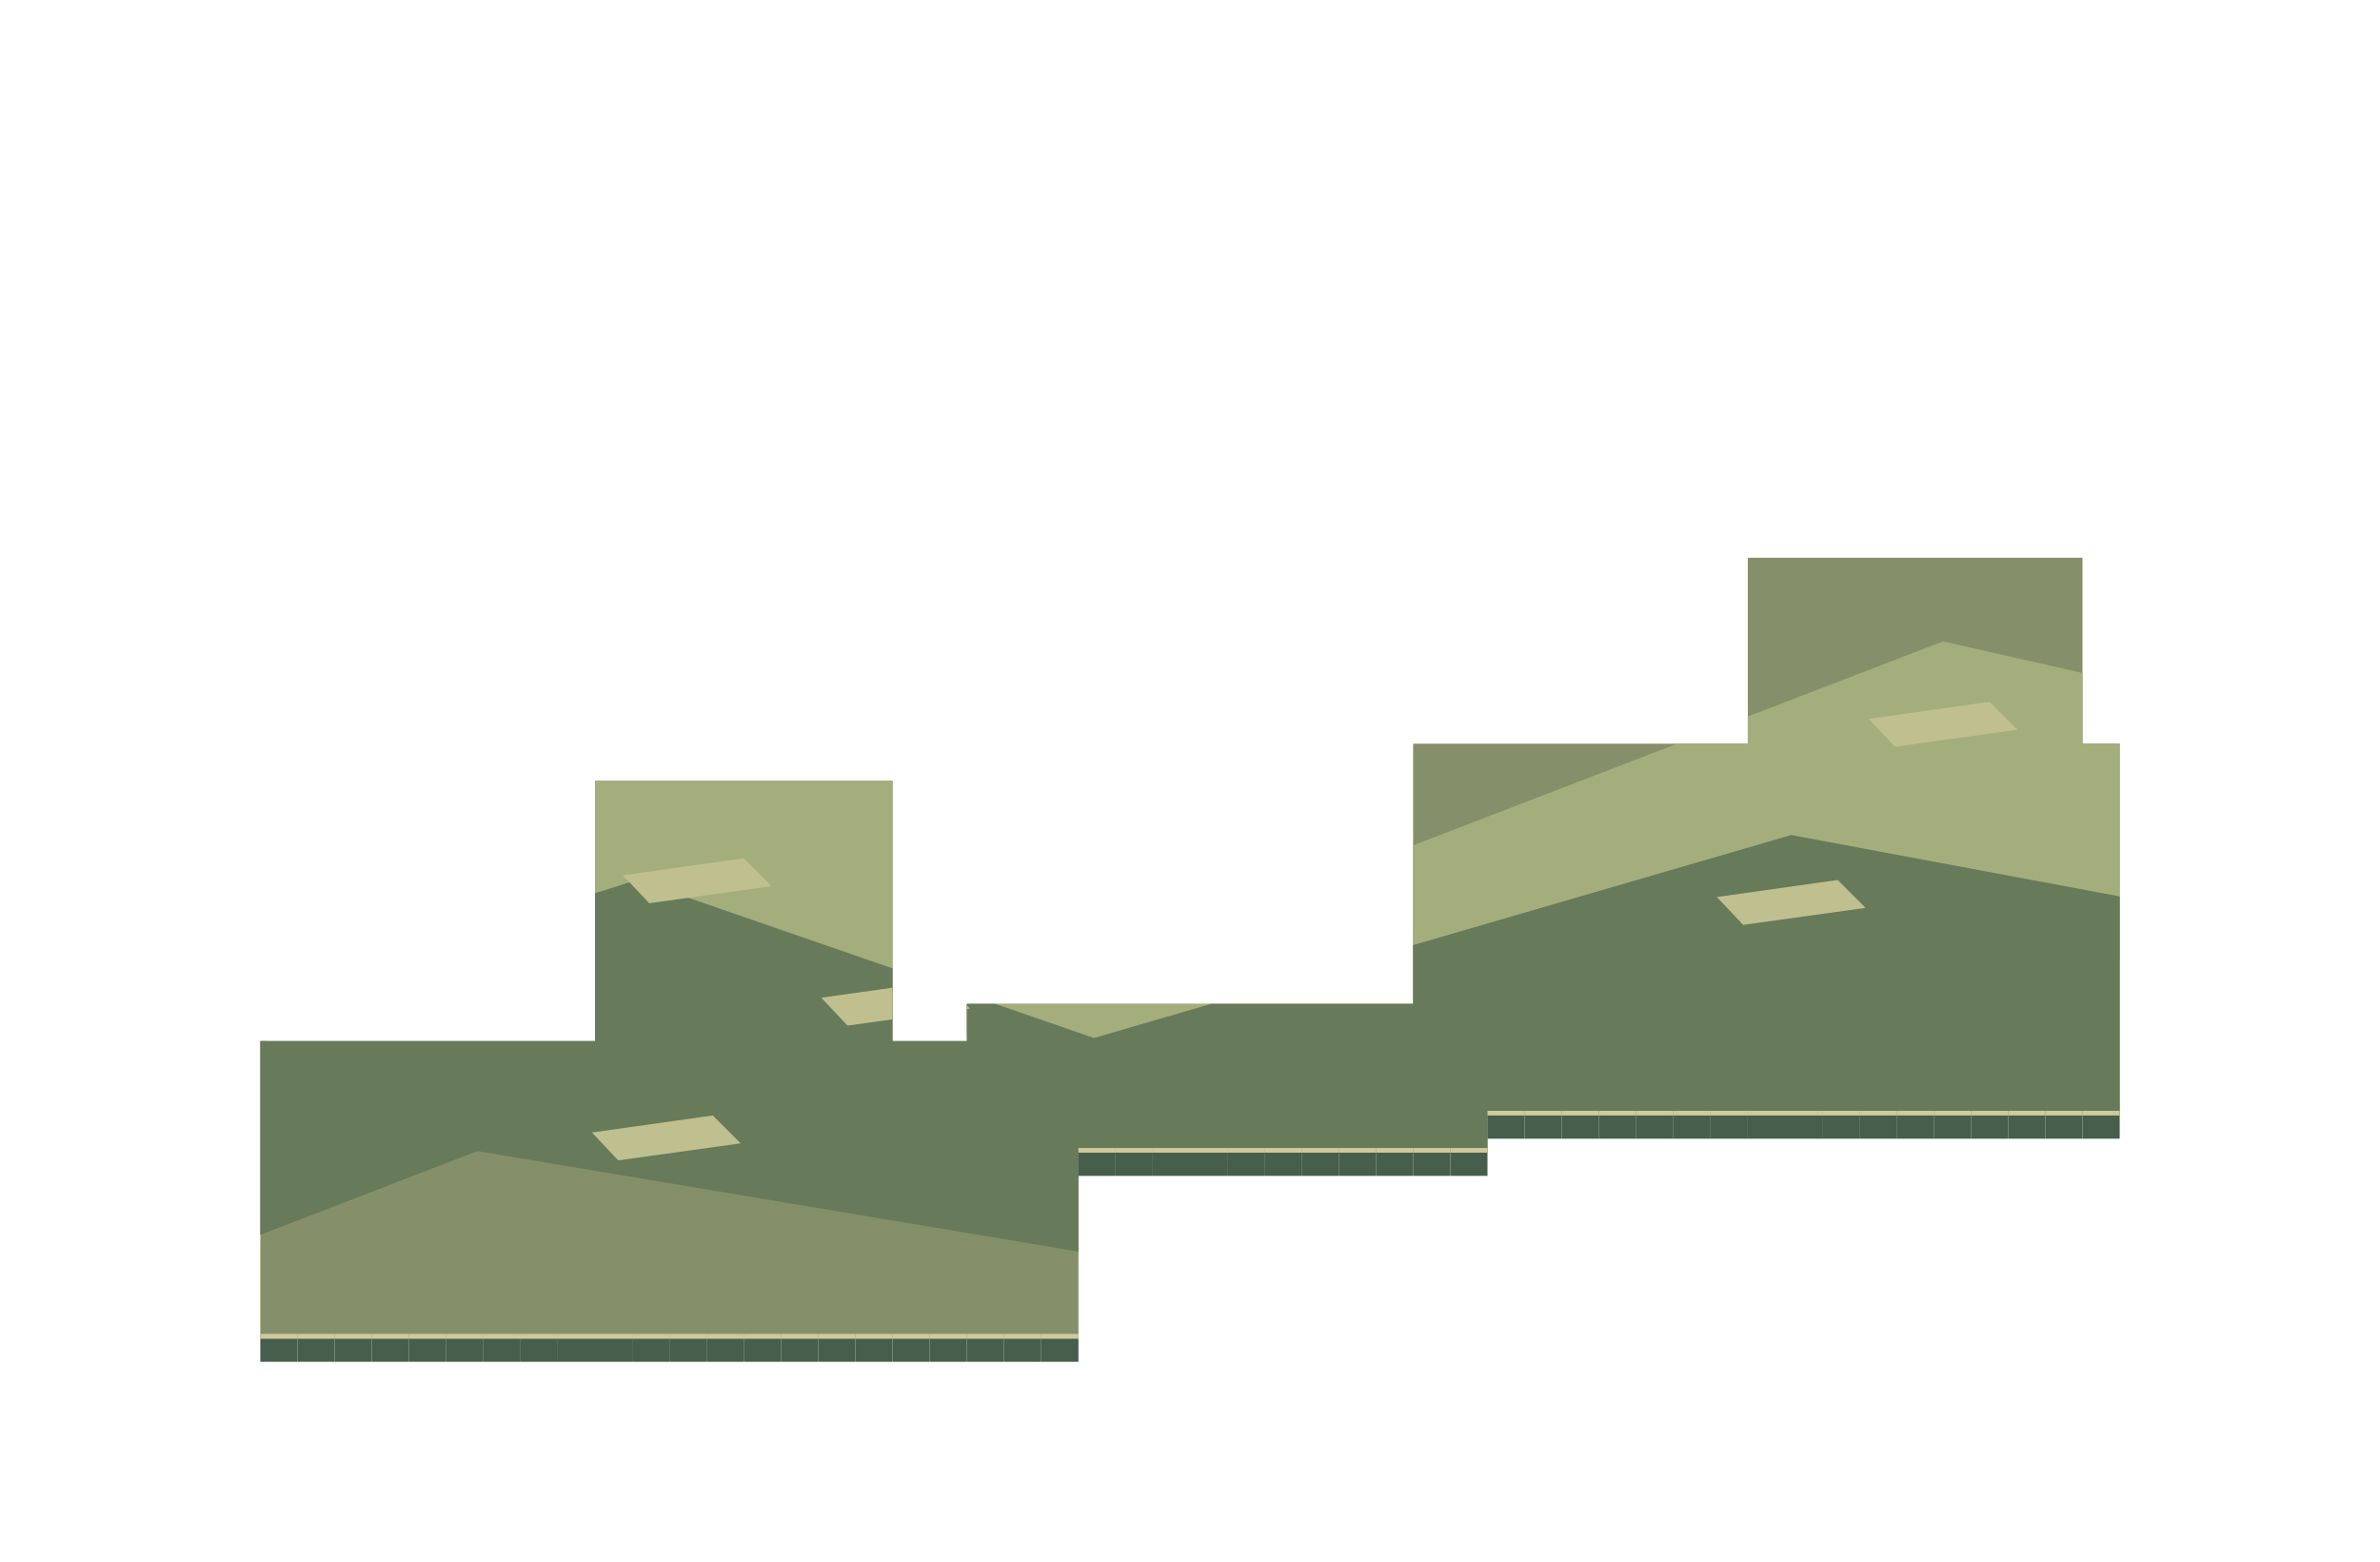
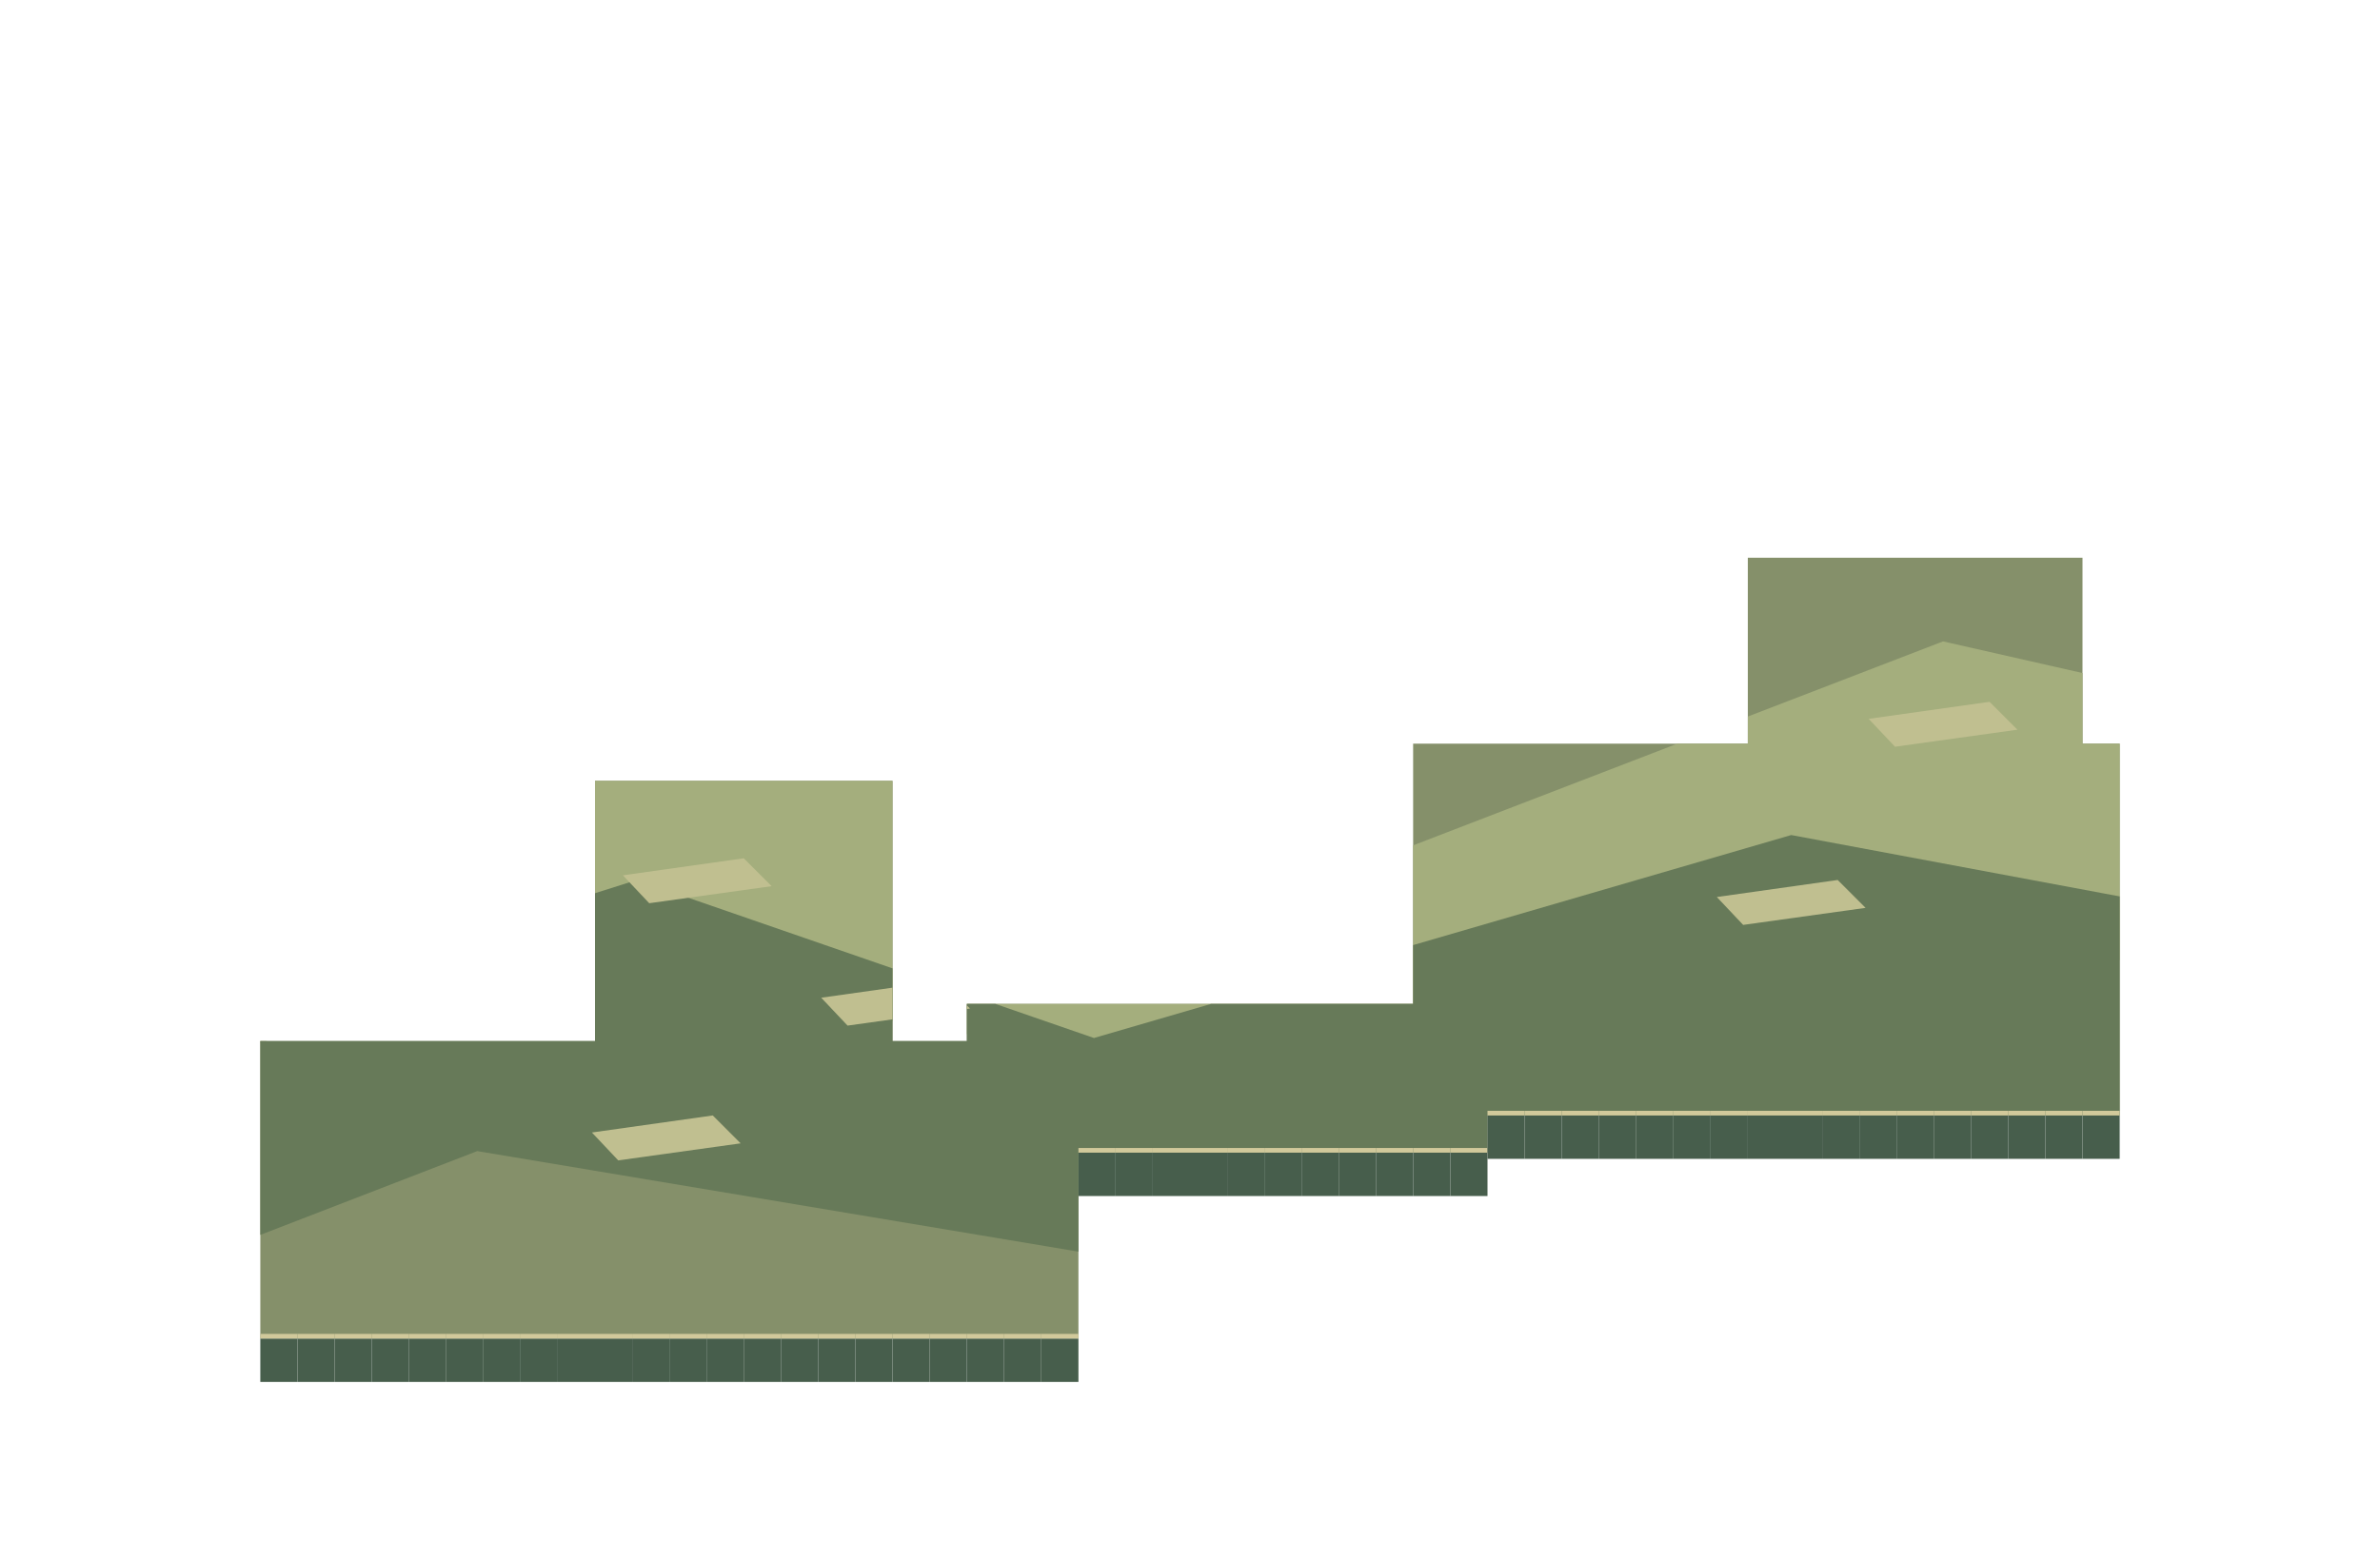
<svg xmlns="http://www.w3.org/2000/svg" width="1536" height="1008" viewBox="0 0 1536 1008">
  <defs>
    <clipPath id="jungle-floor">
      <path d="M168 672h528v192h-528Z M624 648h336v96h-336Z M912 480h456v240h-456Z M1128 360h216v168h-216Z M384 504h192v192h-192Z" />
    </clipPath>
  </defs>
  <g clip-path="url(#jungle-floor)">
    <path d="M0 0h1536v1008h-1536Z" fill="#85906a" />
    <polygon points="0,560 430,448 802,588 1254,414 1536,478 1536,590 862,709 374,624 0,713" fill="#a4ae7d" />
    <polygon points="0,698 411,568 706,670 1156,539 1536,610 1536,770 840,832 308,743 0,862" fill="#677a59" />
    <polygon points="382,731 460,720 478,738 399,749" fill="#c0bf90" />
    <polygon points="530,644 608,633 626,651 547,662" fill="#c0bf90" />
    <polygon points="1108,579 1186,568 1204,586 1125,597" fill="#c0bf90" />
    <polygon points="1206,464 1284,453 1302,471 1223,482" fill="#c0bf90" />
    <polygon points="402,565 480,554 498,572 419,583" fill="#c0bf90" />
  </g>
-   <path d="M168 864h24v15h-24Z" fill="#475e4c" />
+   <path d="M168 864h24v28h-24Z" fill="#475e4c" />
  <path d="M168 861h24v3h-24Z" fill="#d1c99b" />
-   <path d="M192 864h24v15h-24Z" fill="#475e4c" />
+   <path d="M192 864h24v28h-24Z" fill="#475e4c" />
  <path d="M192 861h24v3h-24Z" fill="#d1c99b" />
-   <path d="M216 864h24v15h-24Z" fill="#475e4c" />
+   <path d="M216 864h24v28h-24Z" fill="#475e4c" />
  <path d="M216 861h24v3h-24Z" fill="#d1c99b" />
-   <path d="M240 864h24v15h-24Z" fill="#475e4c" />
+   <path d="M240 864h24v28h-24Z" fill="#475e4c" />
  <path d="M240 861h24v3h-24Z" fill="#d1c99b" />
-   <path d="M264 864h24v15h-24Z" fill="#475e4c" />
+   <path d="M264 864h24v28h-24Z" fill="#475e4c" />
  <path d="M264 861h24v3h-24Z" fill="#d1c99b" />
-   <path d="M288 864h24v15h-24Z" fill="#475e4c" />
+   <path d="M288 864h24v28h-24Z" fill="#475e4c" />
  <path d="M288 861h24v3h-24Z" fill="#d1c99b" />
-   <path d="M312 864h24v15h-24Z" fill="#475e4c" />
+   <path d="M312 864h24v28h-24Z" fill="#475e4c" />
  <path d="M312 861h24v3h-24Z" fill="#d1c99b" />
-   <path d="M336 864h24v15h-24Z" fill="#475e4c" />
+   <path d="M336 864h24v28h-24Z" fill="#475e4c" />
  <path d="M336 861h24v3h-24Z" fill="#d1c99b" />
-   <path d="M360 864h24v15h-24Z" fill="#475e4c" />
+   <path d="M360 864h24v28h-24Z" fill="#475e4c" />
  <path d="M360 861h24v3h-24Z" fill="#d1c99b" />
-   <path d="M384 864h24v15h-24Z" fill="#475e4c" />
+   <path d="M384 864h24v28h-24Z" fill="#475e4c" />
  <path d="M384 861h24v3h-24Z" fill="#d1c99b" />
-   <path d="M408 864h24v15h-24Z" fill="#475e4c" />
+   <path d="M408 864h24v28h-24Z" fill="#475e4c" />
  <path d="M408 861h24v3h-24Z" fill="#d1c99b" />
-   <path d="M432 864h24v15h-24Z" fill="#475e4c" />
+   <path d="M432 864h24v28h-24Z" fill="#475e4c" />
  <path d="M432 861h24v3h-24Z" fill="#d1c99b" />
-   <path d="M456 864h24v15h-24Z" fill="#475e4c" />
+   <path d="M456 864h24v28h-24Z" fill="#475e4c" />
  <path d="M456 861h24v3h-24Z" fill="#d1c99b" />
-   <path d="M480 864h24v15h-24Z" fill="#475e4c" />
+   <path d="M480 864h24v28h-24Z" fill="#475e4c" />
  <path d="M480 861h24v3h-24Z" fill="#d1c99b" />
-   <path d="M504 864h24v15h-24Z" fill="#475e4c" />
+   <path d="M504 864h24v28h-24Z" fill="#475e4c" />
  <path d="M504 861h24v3h-24Z" fill="#d1c99b" />
-   <path d="M528 864h24v15h-24Z" fill="#475e4c" />
+   <path d="M528 864h24v28h-24Z" fill="#475e4c" />
  <path d="M528 861h24v3h-24Z" fill="#d1c99b" />
-   <path d="M552 864h24v15h-24Z" fill="#475e4c" />
+   <path d="M552 864h24v28h-24Z" fill="#475e4c" />
  <path d="M552 861h24v3h-24Z" fill="#d1c99b" />
-   <path d="M576 864h24v15h-24Z" fill="#475e4c" />
+   <path d="M576 864h24v28h-24Z" fill="#475e4c" />
  <path d="M576 861h24v3h-24Z" fill="#d1c99b" />
-   <path d="M600 864h24v15h-24Z" fill="#475e4c" />
+   <path d="M600 864h24v28h-24Z" fill="#475e4c" />
  <path d="M600 861h24v3h-24Z" fill="#d1c99b" />
-   <path d="M624 864h24v15h-24Z" fill="#475e4c" />
+   <path d="M624 864h24v28h-24Z" fill="#475e4c" />
  <path d="M624 861h24v3h-24Z" fill="#d1c99b" />
-   <path d="M648 864h24v15h-24Z" fill="#475e4c" />
+   <path d="M648 864h24v28h-24Z" fill="#475e4c" />
  <path d="M648 861h24v3h-24Z" fill="#d1c99b" />
-   <path d="M672 864h24v15h-24Z" fill="#475e4c" />
+   <path d="M672 864h24v28h-24Z" fill="#475e4c" />
  <path d="M672 861h24v3h-24Z" fill="#d1c99b" />
-   <path d="M696 744h24v15h-24Z" fill="#475e4c" />
+   <path d="M696 744h24v28h-24Z" fill="#475e4c" />
  <path d="M696 741h24v3h-24Z" fill="#d1c99b" />
-   <path d="M720 744h24v15h-24Z" fill="#475e4c" />
+   <path d="M720 744h24v28h-24Z" fill="#475e4c" />
  <path d="M720 741h24v3h-24Z" fill="#d1c99b" />
-   <path d="M744 744h24v15h-24Z" fill="#475e4c" />
+   <path d="M744 744h24v28h-24Z" fill="#475e4c" />
  <path d="M744 741h24v3h-24Z" fill="#d1c99b" />
-   <path d="M768 744h24v15h-24Z" fill="#475e4c" />
+   <path d="M768 744h24v28h-24Z" fill="#475e4c" />
  <path d="M768 741h24v3h-24Z" fill="#d1c99b" />
-   <path d="M792 744h24v15h-24Z" fill="#475e4c" />
+   <path d="M792 744h24v28h-24Z" fill="#475e4c" />
  <path d="M792 741h24v3h-24Z" fill="#d1c99b" />
-   <path d="M816 744h24v15h-24Z" fill="#475e4c" />
+   <path d="M816 744h24v28h-24Z" fill="#475e4c" />
  <path d="M816 741h24v3h-24Z" fill="#d1c99b" />
-   <path d="M840 744h24v15h-24Z" fill="#475e4c" />
+   <path d="M840 744h24v28h-24Z" fill="#475e4c" />
  <path d="M840 741h24v3h-24Z" fill="#d1c99b" />
-   <path d="M864 744h24v15h-24Z" fill="#475e4c" />
+   <path d="M864 744h24v28h-24Z" fill="#475e4c" />
  <path d="M864 741h24v3h-24Z" fill="#d1c99b" />
-   <path d="M888 744h24v15h-24Z" fill="#475e4c" />
+   <path d="M888 744h24v28h-24Z" fill="#475e4c" />
  <path d="M888 741h24v3h-24Z" fill="#d1c99b" />
-   <path d="M912 744h24v15h-24Z" fill="#475e4c" />
+   <path d="M912 744h24v28h-24Z" fill="#475e4c" />
  <path d="M912 741h24v3h-24Z" fill="#d1c99b" />
-   <path d="M936 744h24v15h-24Z" fill="#475e4c" />
+   <path d="M936 744h24v28h-24Z" fill="#475e4c" />
  <path d="M936 741h24v3h-24Z" fill="#d1c99b" />
-   <path d="M960 720h24v15h-24Z" fill="#475e4c" />
+   <path d="M960 720h24v28h-24Z" fill="#475e4c" />
  <path d="M960 717h24v3h-24Z" fill="#d1c99b" />
-   <path d="M984 720h24v15h-24Z" fill="#475e4c" />
+   <path d="M984 720h24v28h-24Z" fill="#475e4c" />
  <path d="M984 717h24v3h-24Z" fill="#d1c99b" />
-   <path d="M1008 720h24v15h-24Z" fill="#475e4c" />
+   <path d="M1008 720h24v28h-24Z" fill="#475e4c" />
  <path d="M1008 717h24v3h-24Z" fill="#d1c99b" />
-   <path d="M1032 720h24v15h-24Z" fill="#475e4c" />
+   <path d="M1032 720h24v28h-24Z" fill="#475e4c" />
  <path d="M1032 717h24v3h-24Z" fill="#d1c99b" />
-   <path d="M1056 720h24v15h-24Z" fill="#475e4c" />
+   <path d="M1056 720h24v28h-24Z" fill="#475e4c" />
  <path d="M1056 717h24v3h-24Z" fill="#d1c99b" />
-   <path d="M1080 720h24v15h-24Z" fill="#475e4c" />
+   <path d="M1080 720h24v28h-24Z" fill="#475e4c" />
  <path d="M1080 717h24v3h-24Z" fill="#d1c99b" />
-   <path d="M1104 720h24v15h-24Z" fill="#475e4c" />
+   <path d="M1104 720h24v28h-24Z" fill="#475e4c" />
  <path d="M1104 717h24v3h-24Z" fill="#d1c99b" />
-   <path d="M1128 720h24v15h-24Z" fill="#475e4c" />
+   <path d="M1128 720h24v28h-24Z" fill="#475e4c" />
  <path d="M1128 717h24v3h-24Z" fill="#d1c99b" />
-   <path d="M1152 720h24v15h-24Z" fill="#475e4c" />
+   <path d="M1152 720h24v28h-24Z" fill="#475e4c" />
  <path d="M1152 717h24v3h-24Z" fill="#d1c99b" />
-   <path d="M1176 720h24v15h-24Z" fill="#475e4c" />
+   <path d="M1176 720h24v28h-24Z" fill="#475e4c" />
  <path d="M1176 717h24v3h-24Z" fill="#d1c99b" />
-   <path d="M1200 720h24v15h-24Z" fill="#475e4c" />
+   <path d="M1200 720h24v28h-24Z" fill="#475e4c" />
  <path d="M1200 717h24v3h-24Z" fill="#d1c99b" />
-   <path d="M1224 720h24v15h-24Z" fill="#475e4c" />
+   <path d="M1224 720h24v28h-24Z" fill="#475e4c" />
  <path d="M1224 717h24v3h-24Z" fill="#d1c99b" />
-   <path d="M1248 720h24v15h-24Z" fill="#475e4c" />
+   <path d="M1248 720h24v28h-24Z" fill="#475e4c" />
  <path d="M1248 717h24v3h-24Z" fill="#d1c99b" />
-   <path d="M1272 720h24v15h-24Z" fill="#475e4c" />
+   <path d="M1272 720h24v28h-24Z" fill="#475e4c" />
  <path d="M1272 717h24v3h-24Z" fill="#d1c99b" />
-   <path d="M1296 720h24v15h-24Z" fill="#475e4c" />
+   <path d="M1296 720h24v28h-24Z" fill="#475e4c" />
  <path d="M1296 717h24v3h-24Z" fill="#d1c99b" />
-   <path d="M1320 720h24v15h-24Z" fill="#475e4c" />
+   <path d="M1320 720h24v28h-24Z" fill="#475e4c" />
  <path d="M1320 717h24v3h-24Z" fill="#d1c99b" />
-   <path d="M1344 720h24v15h-24Z" fill="#475e4c" />
+   <path d="M1344 720h24v28h-24Z" fill="#475e4c" />
  <path d="M1344 717h24v3h-24Z" fill="#d1c99b" />
</svg>
